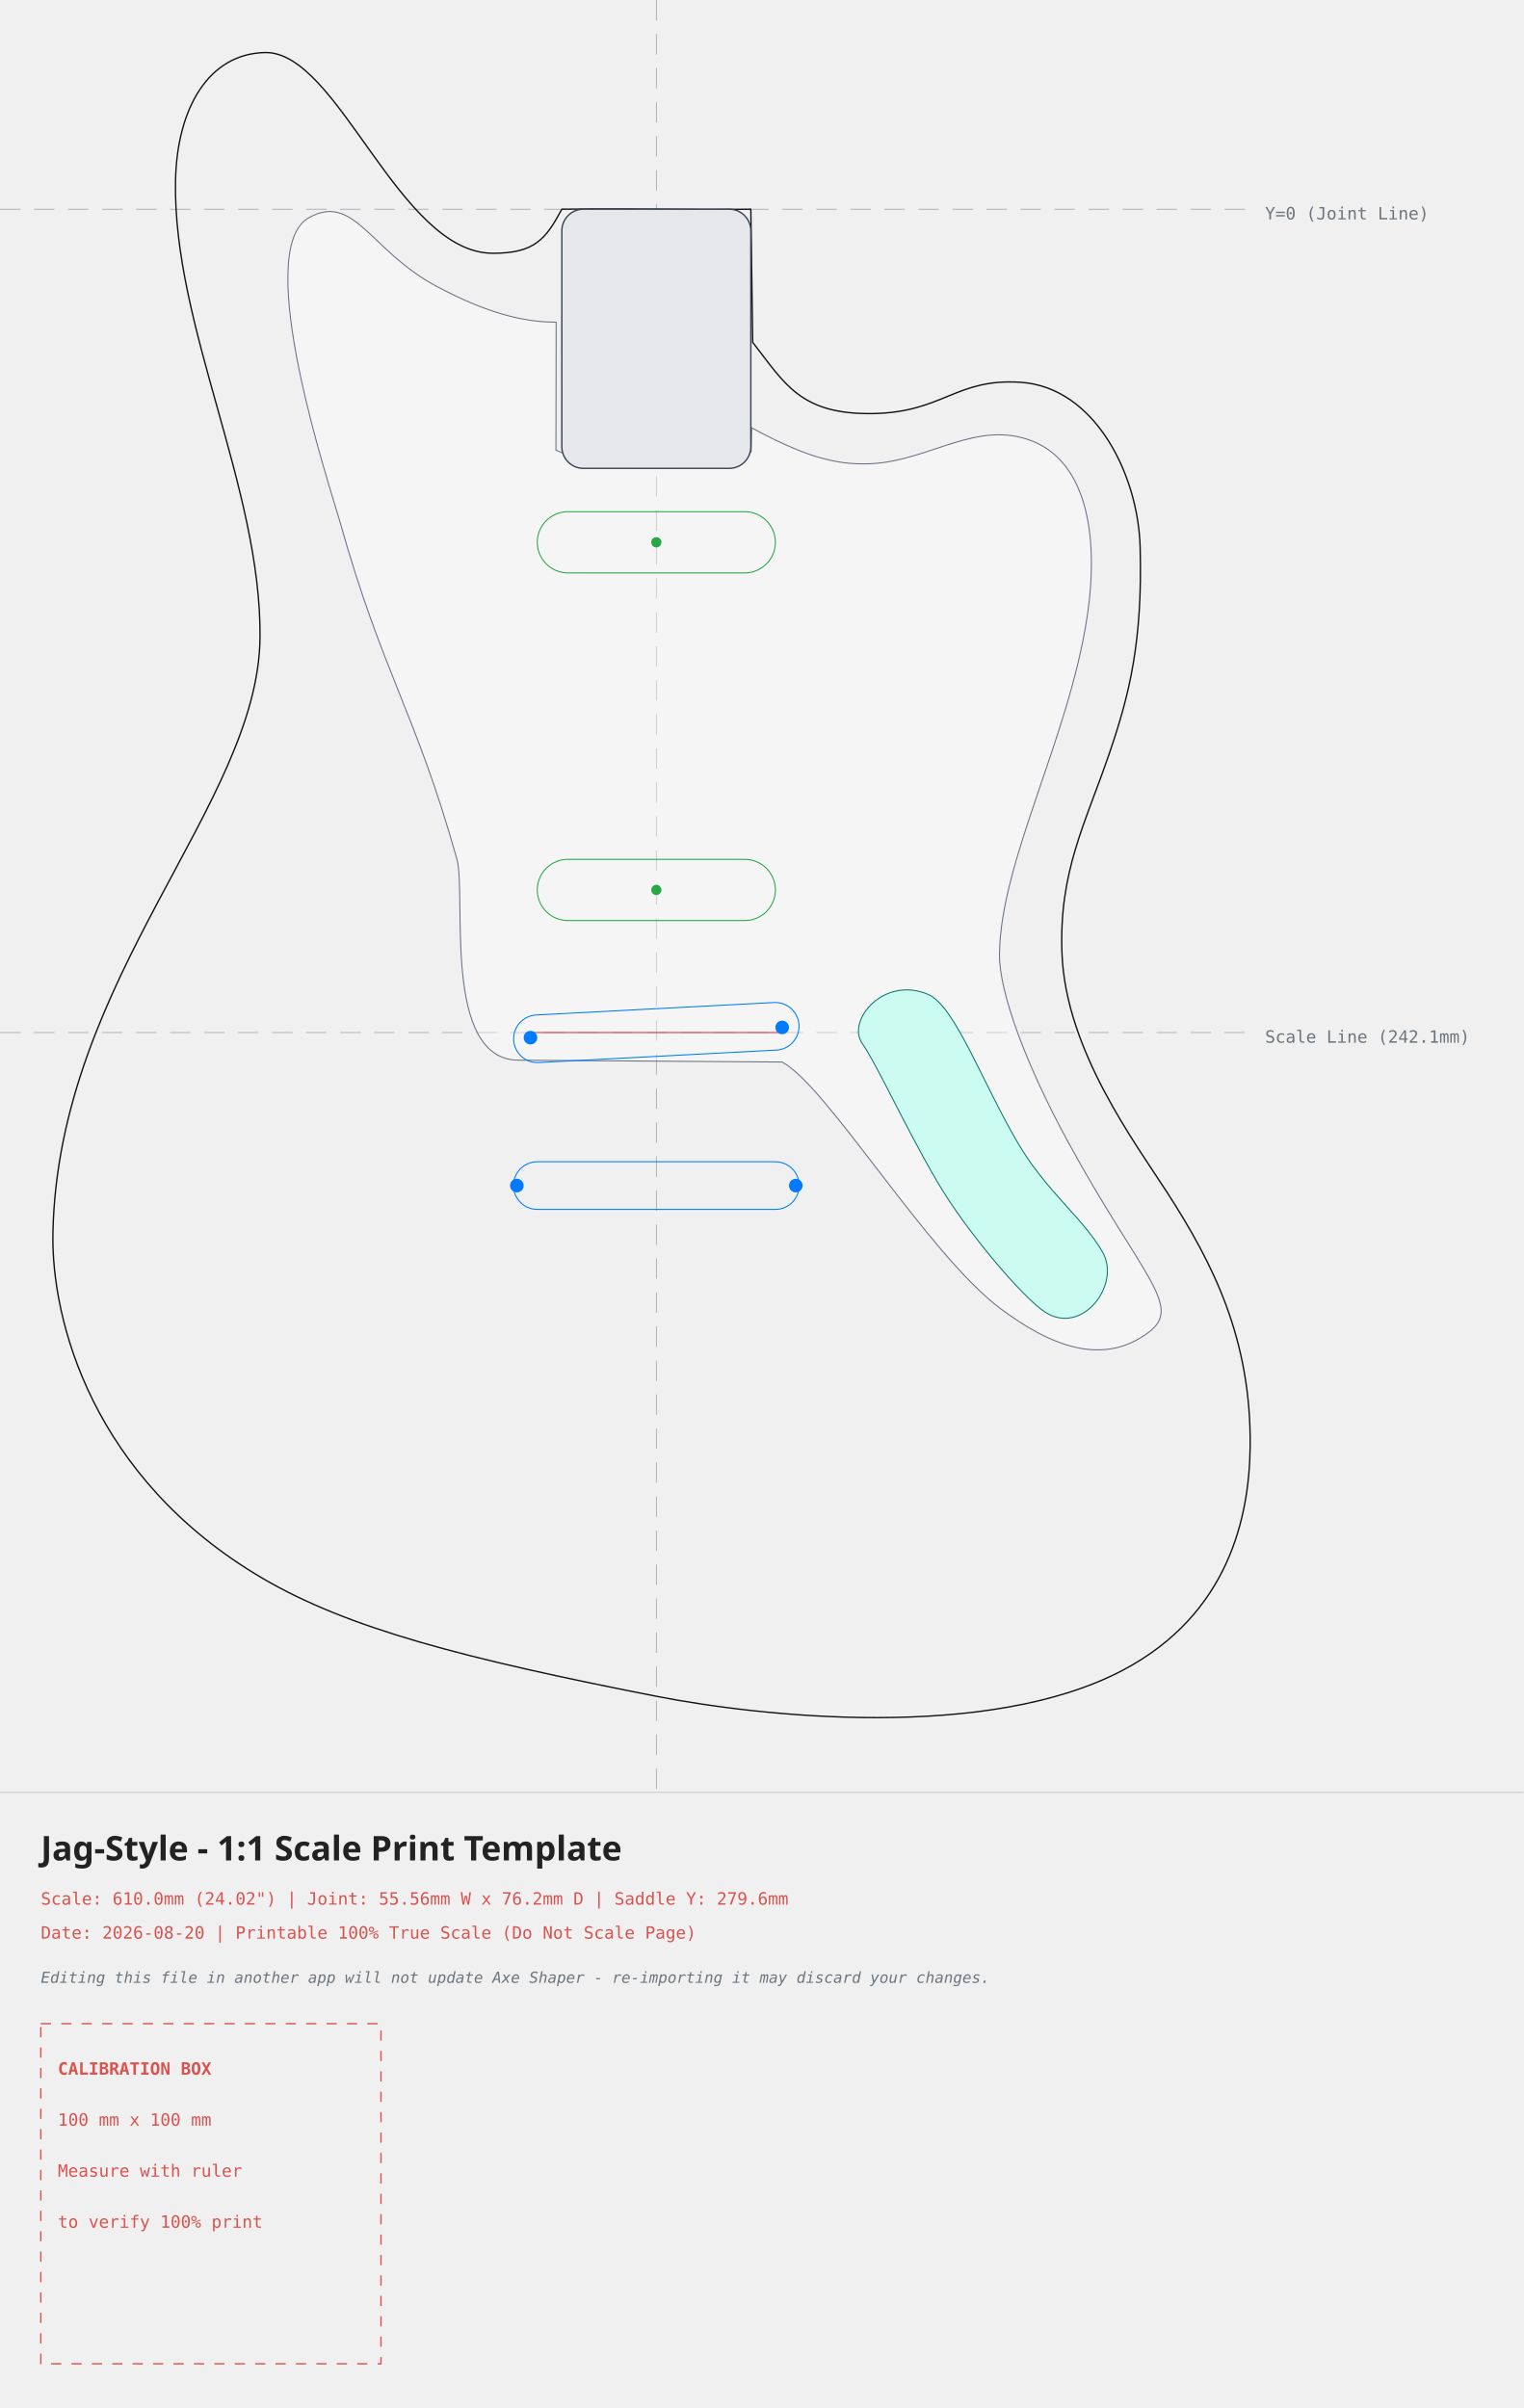
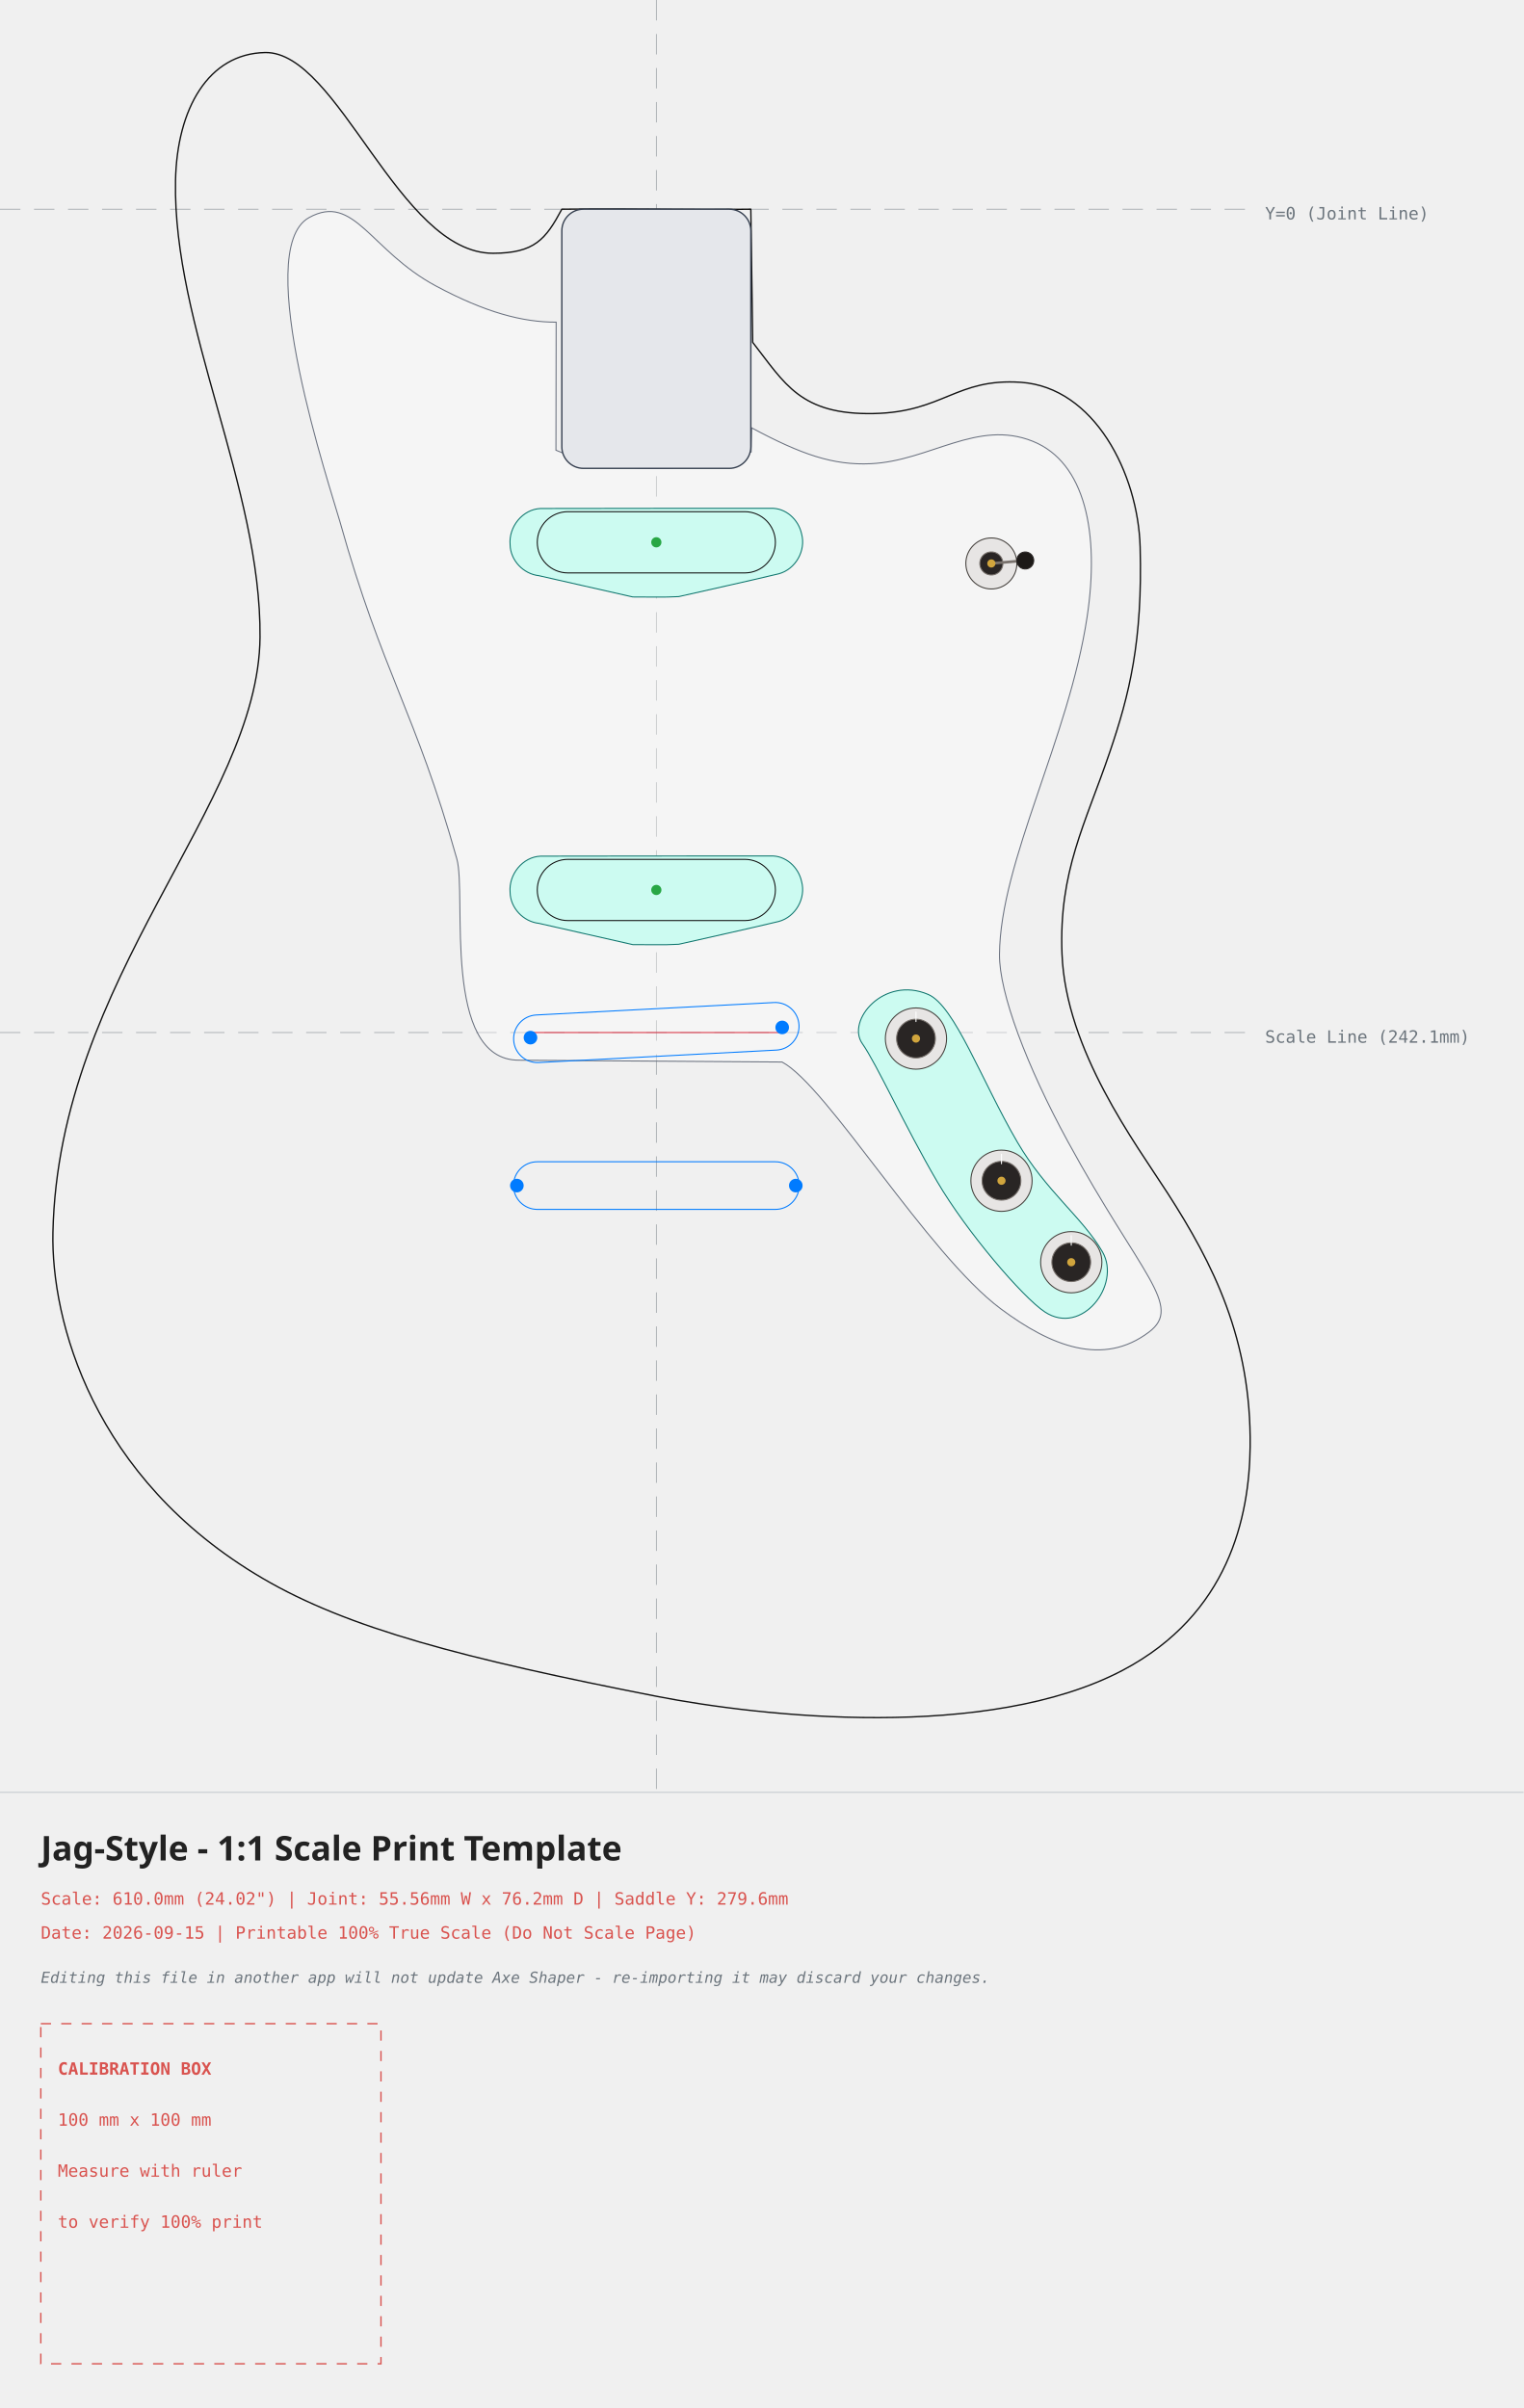
<svg xmlns="http://www.w3.org/2000/svg" width="447.91mm" height="708.01mm" viewBox="-192.95 -61.51 447.91 708.01">
  <style>
    .body-line { fill: none; stroke: #111111; stroke-width: 0.4; stroke-linecap: round; stroke-linejoin: round; }
    .edge-inset { fill: none; stroke: #555555; stroke-width: 0.3; stroke-dasharray: 3,2; }
    .neck-pocket { fill: #e5e7eb; stroke: #374151; stroke-width: 0.4; }
-     .pickup-rout { fill: none; stroke: #28a745; stroke-width: 0.3; }
+     .pickup-rout { fill: #ccfbf1; stroke: #0f766e; stroke-width: 0.3; }
+     .pickup-cover { fill: none; stroke: #111111; stroke-width: 0.3; }
    .bridge-rout { fill: none; stroke: #007bff; stroke-width: 0.3; }
    .back-route { fill: #f3e8ff; stroke: #7e22ce; stroke-width: 0.3; stroke-dasharray: 3,2; }
    .front-route { fill: #ccfbf1; stroke: #0f766e; stroke-width: 0.3; }
    .pickguard { fill: #ffffff; fill-opacity: 0.35; stroke: #6b7280; stroke-width: 0.3; }
+     .control-hardware { fill: #e7e5e4; stroke: #44403c; stroke-width: 0.3; }
+     .control-detail { fill: #292524; stroke: #78716c; stroke-width: 0.3; }
+     .control-indicator { fill: none; stroke: #ffffff; stroke-width: 0.3; stroke-linecap: round; }
+     .control-slot { fill: none; stroke: #292524; stroke-width: 0.6; stroke-linecap: round; }
+     .control-lever { fill: none; stroke: #78716c; stroke-width: 0.8; stroke-linecap: round; }
+     .control-cap { fill: #1c1917; stroke: #292524; stroke-width: 0.3; }
+     .control-center { fill: #d1a53d; }
    .center-axis { fill: none; stroke: #6c757d; stroke-width: 0.2; stroke-dasharray: 6,4; opacity: 0.7; }
    .calibration-box { fill: none; stroke: #d9534f; stroke-width: 0.4; stroke-dasharray: 3,3; }
    .band-rule { fill: none; stroke: #adb5bd; stroke-width: 0.2; }
    .text-label { font-family: monospace, sans-serif; font-size: 5px; fill: #d9534f; }
    .disclaimer-label { font-family: monospace, sans-serif; font-size: 4.5px; font-style: italic; fill: #6c757d; }
    .axis-label { font-family: monospace, sans-serif; font-size: 5px; fill: #6c757d; }
    .title-label { font-family: sans-serif; font-size: 10px; font-weight: bold; fill: #222222; }
  </style>
  <g>
    <line x1="0" y1="-61.51" x2="0" y2="465.50" class="center-axis" />
    <line x1="-192.95" y1="0" x2="174.96" y2="0" class="center-axis" />
    <text x="178.96" y="3" class="axis-label">Y=0 (Joint Line)</text>
    <line x1="-192.95" y1="242.08" x2="174.96" y2="242.08" class="center-axis" stroke="#007bff" />
    <text x="178.96" y="245.08" class="axis-label" fill="#007bff">Scale Line (242.1mm)</text>
    <path d="M -27.78 0.00 C -32.53 8.85, -35.77 12.93, -47.98 12.96 C -75.74 13.01, -93.44 -46.51, -115.04 -46.06 C -131.68 -45.72, -140.94 -29.59, -141.35 -8.38 C -142.20 34.23, -116.13 81.86, -116.51 125.87 C -116.93 175.07, -175.76 225.71, -177.39 300.85 C -177.95 326.50, -165.92 373.15, -115.76 402.55 C -90.55 417.33, -56.43 426.17, 0.04 437.24 C 30.77 443.26, 97.55 450.50, 137.18 429.55 C 168.35 413.07, 174.32 384.44, 174.57 363.96 C 174.96 332.20, 163.62 310.01, 150.36 289.39 C 140.88 274.66, 120.39 247.40, 119.26 218.98 C 118.30 194.54, 126.09 180.91, 133.37 159.45 C 139.01 142.81, 143.00 127.20, 142.23 99.33 C 141.64 77.71, 128.74 52.37, 107.19 50.90 C 88.17 49.61, 84.37 59.65, 63.97 60.08 C 42.32 60.53, 37.77 51.22, 28.33 39.15 C 28.33 39.15, 27.78 0.00, 27.78 0.00 C 6.63 0.26, -2.31 -0.24, -27.78 0.00 Z" class="body-line" />
    <path d="M -102.08 2.46 C -88.79 -4.85, -84.14 12.19, -64.82 22.56 C -50.21 30.40, -39.29 33.23, -29.45 33.22 C -29.45 33.22, -29.51 70.87, -29.51 70.87 C -12.74 77.78, 9.26 78.01, 27.88 71.38 C 27.88 71.38, 28.02 64.29, 28.02 64.29 C 42.66 72.13, 51.96 75.35, 63.05 74.83 C 80.36 74.03, 94.40 61.68, 110.70 68.25 C 126.07 74.45, 130.37 95.19, 126.63 119.94 C 121.23 155.73, 101.11 191.73, 100.88 219.12 C 100.78 230.40, 108.84 251.85, 120.96 274.10 C 142.47 313.58, 154.99 322.48, 144.80 330.17 C 131.39 340.30, 116.13 334.42, 101.21 323.28 C 79.77 307.27, 50.19 257.73, 36.96 250.75 C 36.96 250.75, -40.35 250.21, -40.35 250.21 C -63.19 250.30, -55.71 201.55, -58.64 191.06 C -70.74 147.88, -80.57 136.33, -93.00 91.92 C -95.52 82.90, -119.37 11.97, -102.08 2.46 Z" class="pickguard" style="fill:#ffffff" />
    <rect x="-27.78" y="0" width="55.56" height="76.2" rx="6.35" ry="6.35" class="neck-pocket" />
    <path d="M 79.93 230.88 C 87.73 234.24, 95.60 256.24, 106.15 274.33 C 114.52 288.70, 125.45 296.62, 131.18 306.62 C 136.70 316.27, 125.12 331.41, 114.23 324.24 C 107.66 319.91, 91.18 300.60, 82.59 285.95 C 73.25 270.01, 64.69 251.15, 60.56 245.34 C 55.77 238.58, 66.88 225.27, 79.93 230.88 Z" class="front-route" />
    <g transform="translate(0, 97.93855) rotate(0)">
-       <rect x="-35.00" y="-9.00" width="70" height="18" rx="9" ry="9" class="pickup-rout" />
+       <path d="M 33.62 -9.99 C 11.07 -9.97, -11.47 -10.01, -34.01 -9.94 C -39.35 -9.73, -43.44 -4.52, -42.99 0.69 C -42.91 5.32, -39.08 9.32, -34.51 9.82 C -25.31 11.91, -16.12 14.00, -6.93 16.07 C -2.43 16.04, 2.10 16.23, 6.58 15.97 C 16.39 13.73, 26.22 11.60, 36.00 9.26 C 40.94 7.93, 44.06 2.43, 42.70 -2.49 C 41.80 -6.68, 38.04 -10.19, 33.62 -9.99 C 33.62 -9.99, 33.62 -9.99, 33.62 -9.99 Z" class="pickup-rout" />
+       <rect x="-35.00" y="-9.00" width="70.00" height="18.00" rx="9.00" ry="9.00" class="pickup-cover" />
      <circle cx="0" cy="0" r="1.5" fill="#28a745" />
    </g>
    <g transform="translate(0, 200.1589) rotate(0)">
-       <rect x="-35.00" y="-9.00" width="70" height="18" rx="9" ry="9" class="pickup-rout" />
+       <path d="M 33.62 -9.99 C 11.07 -9.97, -11.47 -10.01, -34.01 -9.94 C -39.35 -9.73, -43.44 -4.52, -42.99 0.69 C -42.91 5.32, -39.08 9.32, -34.51 9.82 C -25.31 11.91, -16.12 14.00, -6.93 16.07 C -2.43 16.04, 2.10 16.23, 6.58 15.97 C 16.39 13.73, 26.22 11.60, 36.00 9.26 C 40.94 7.93, 44.06 2.43, 42.70 -2.49 C 41.80 -6.68, 38.04 -10.19, 33.62 -9.99 C 33.62 -9.99, 33.62 -9.99, 33.62 -9.99 Z" class="pickup-rout" />
+       <rect x="-35.00" y="-9.00" width="70.00" height="18.00" rx="9.00" ry="9.00" class="pickup-cover" />
      <circle cx="0" cy="0" r="1.5" fill="#28a745" />
+     </g>
+     <g id="control-knobs">
+       <g transform="translate(76.33, 243.85)" data-knob-style="generic">
+         <circle cx="0" cy="0" r="9" class="control-hardware" />
+         <circle cx="0" cy="0" r="5.7" class="control-detail" />
+         <line x1="0" y1="-5" x2="0" y2="-7.8" class="control-indicator" />
+         <circle cx="0" cy="0" r="1.2" class="control-center" />
+       </g>
+       <g transform="translate(101.47, 285.66)" data-knob-style="generic">
+         <circle cx="0" cy="0" r="9" class="control-hardware" />
+         <circle cx="0" cy="0" r="5.7" class="control-detail" />
+         <line x1="0" y1="-5" x2="0" y2="-7.8" class="control-indicator" />
+         <circle cx="0" cy="0" r="1.2" class="control-center" />
+       </g>
+       <g transform="translate(121.98, 309.61)" data-knob-style="generic">
+         <circle cx="0" cy="0" r="9" class="control-hardware" />
+         <circle cx="0" cy="0" r="5.7" class="control-detail" />
+         <line x1="0" y1="-5" x2="0" y2="-7.8" class="control-indicator" />
+         <circle cx="0" cy="0" r="1.2" class="control-center" />
+       </g>
+     </g>
+     <g id="control-switches">
+       <g transform="translate(98.49, 104.16) rotate(85.00)" data-switch-type="gibson_toggle">
+         <circle cx="0" cy="0" r="7.5" class="control-hardware" />
+         <circle cx="0" cy="0" r="3.4" class="control-detail" />
+         <line x1="0" y1="0" x2="0" y2="-10" class="control-lever" />
+         <circle cx="0" cy="-10" r="2.5" class="control-cap" />
+         <circle cx="0" cy="0" r="1.2" class="control-center" />
+       </g>
    </g>
    <g id="bridge-hardware">
      <rect x="-42.00" y="235.08" width="84.00" height="14.00" rx="7.00" ry="7.00" class="bridge-rout" transform="rotate(-3 0.00 242.08)" />
      <rect x="-42.00" y="280.08" width="84.00" height="14.00" rx="7.00" ry="7.00" class="bridge-rout" />
      <line x1="-37.31" y1="242.08" x2="37.31" y2="242.08" stroke="#dc3545" stroke-width="0.3" />
      <g transform="translate(0, 242.08)">
        <circle cx="-37" cy="1.5" r="2" fill="#007bff" />
        <circle cx="37" cy="-1.5" r="2" fill="#007bff" />
        <circle cx="-41" cy="45" r="2" fill="#007bff" />
        <circle cx="41" cy="45" r="2" fill="#007bff" />
      </g>
    </g>
  </g>
  <g>
    <line x1="-192.95" y1="465.50" x2="254.96" y2="465.50" class="band-rule" />
    <text x="-180.95" y="485.50" class="title-label">Jag-Style - 1:1 Scale Print Template</text>
    <text x="-180.95" y="498.50" class="text-label">Scale: 610.0mm (24.02") | Joint: 55.56mm W x 76.2mm D | Saddle Y: 279.6mm</text>
-     <text x="-180.95" y="508.50" class="text-label">Date: 2026-08-20 | Printable 100% True Scale (Do Not Scale Page)</text>
+     <text x="-180.95" y="508.50" class="text-label">Date: 2026-09-15 | Printable 100% True Scale (Do Not Scale Page)</text>
    <text x="-180.95" y="521.50" class="disclaimer-label">Editing this file in another app will not update Axe Shaper - re-importing it may discard your changes.</text>
    <g transform="translate(-180.95, 533.50)">
      <rect x="0" y="0" width="100" height="100" class="calibration-box" />
      <text x="5" y="15" class="text-label" font-weight="bold">CALIBRATION BOX</text>
      <text x="5" y="30" class="text-label">100 mm x 100 mm</text>
      <text x="5" y="45" class="text-label">Measure with ruler</text>
      <text x="5" y="60" class="text-label">to verify 100% print</text>
    </g>
  </g>
</svg>
